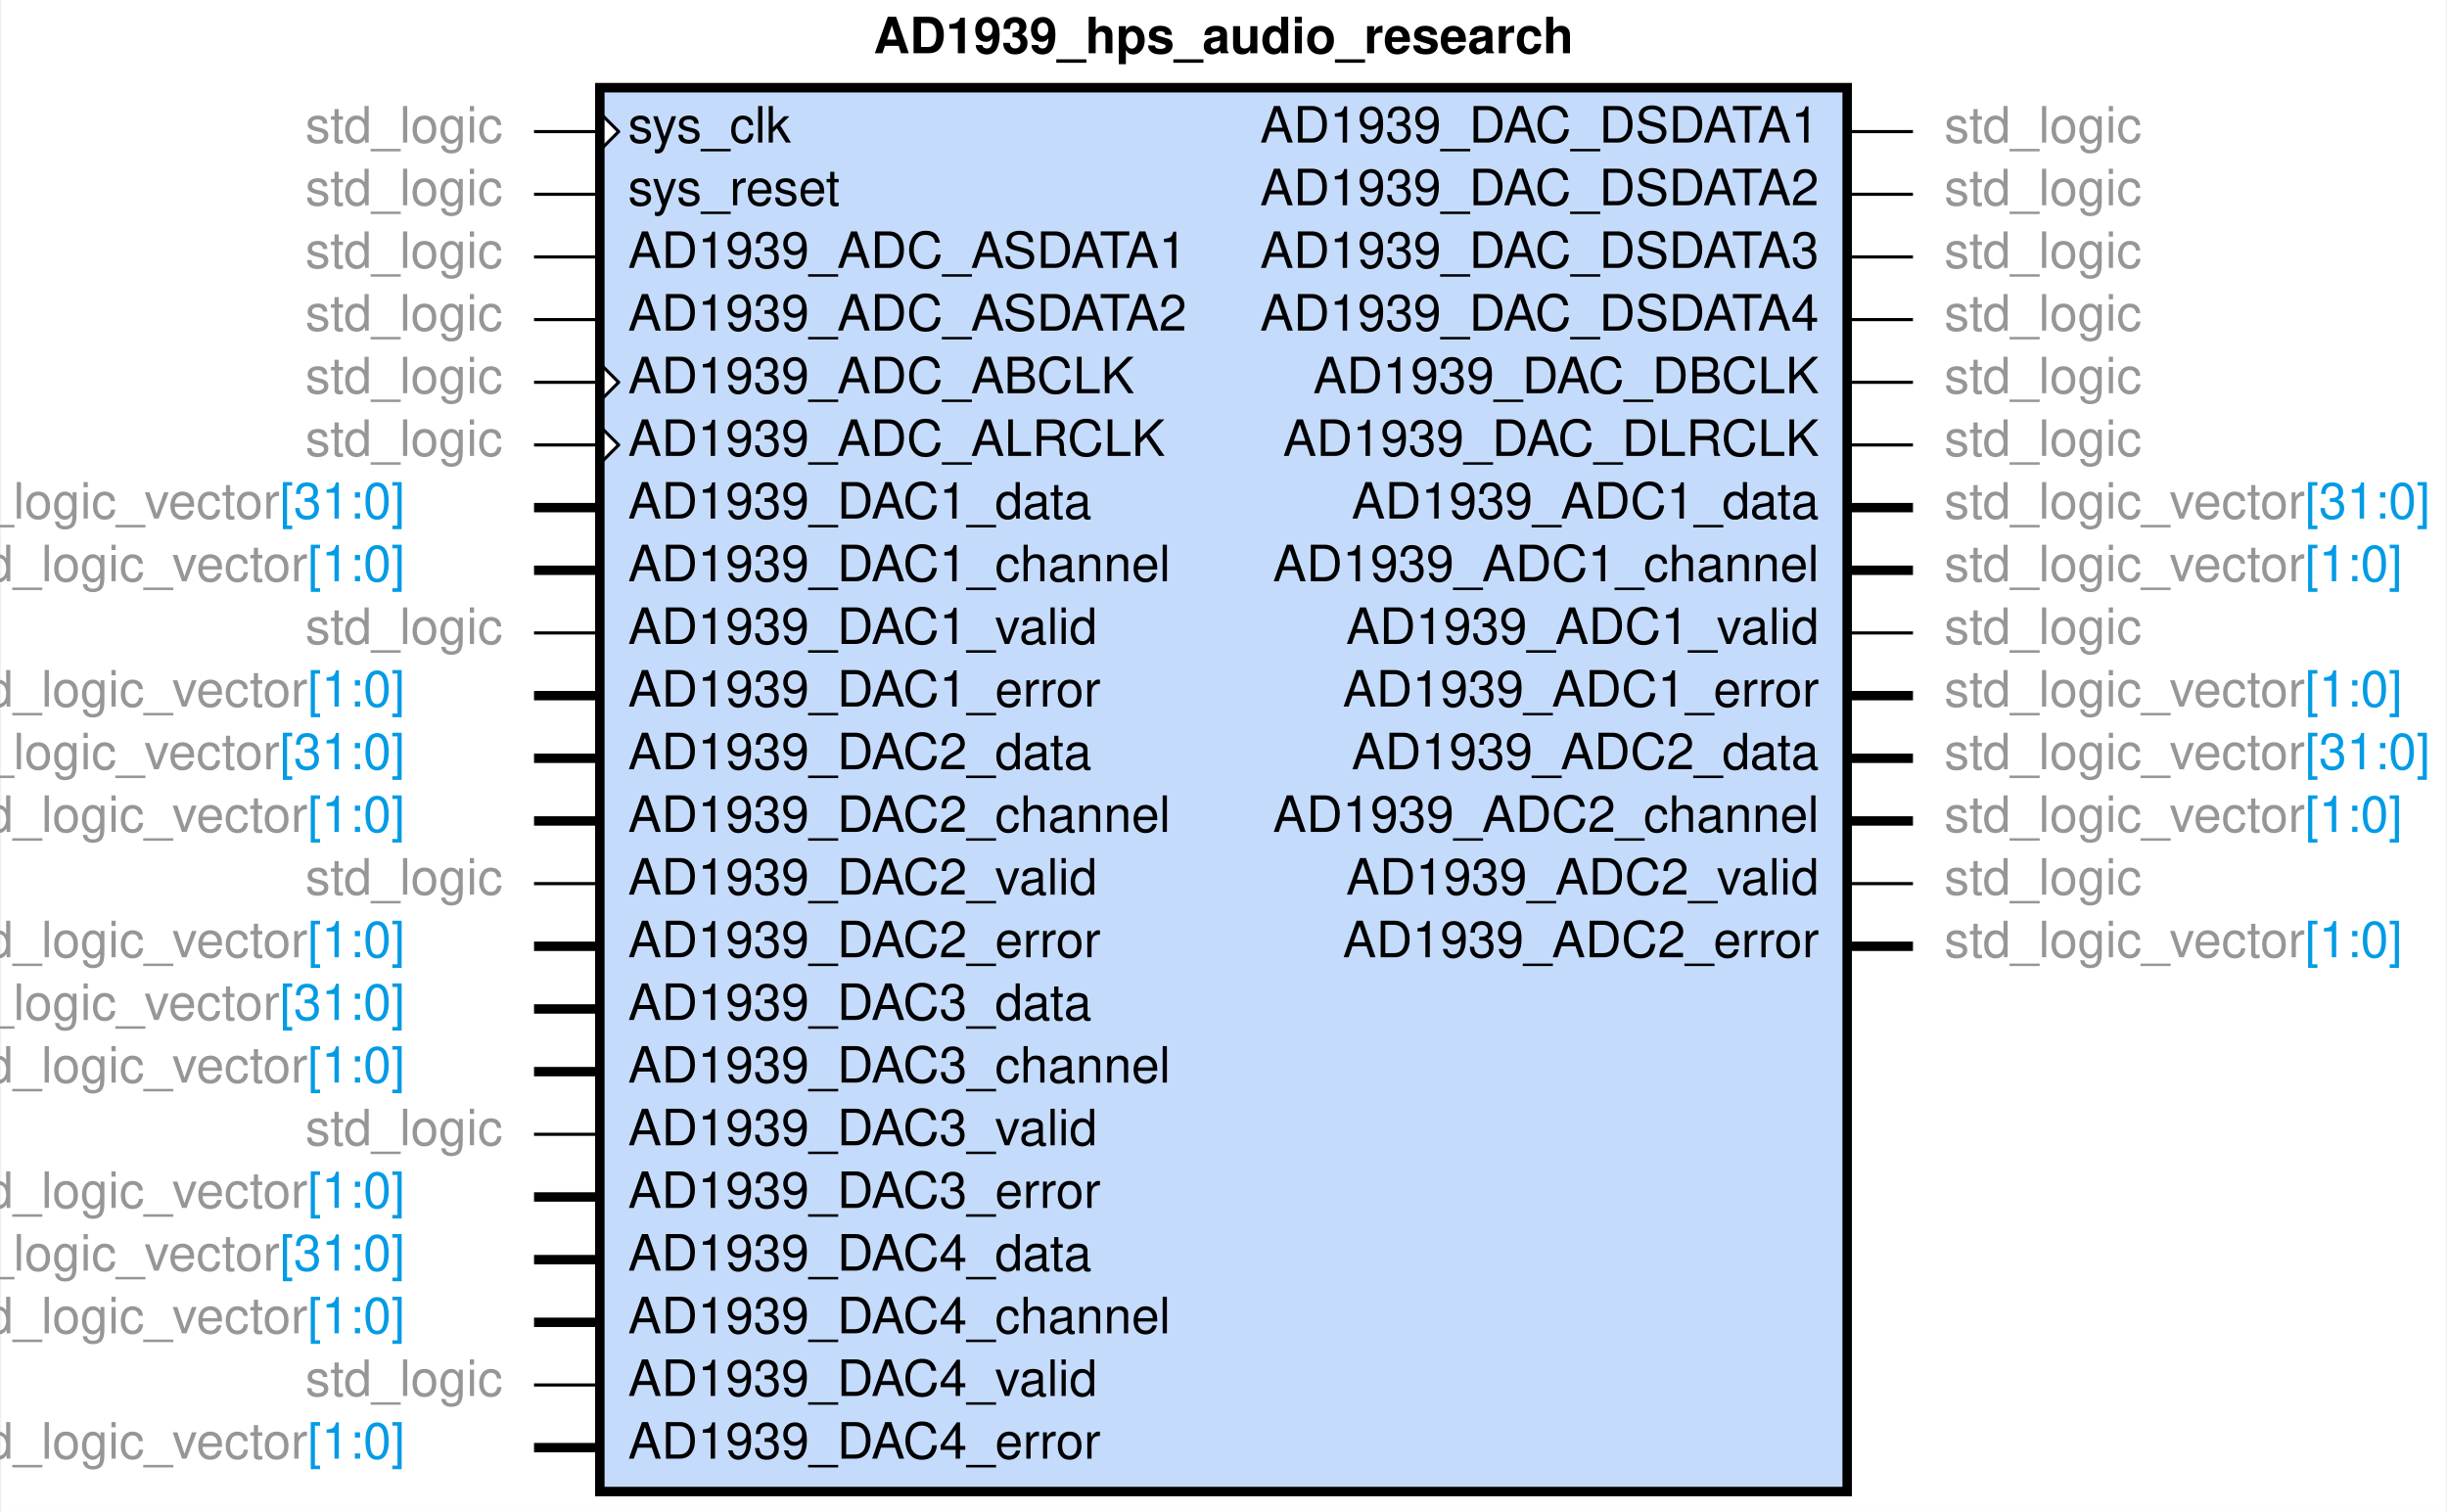
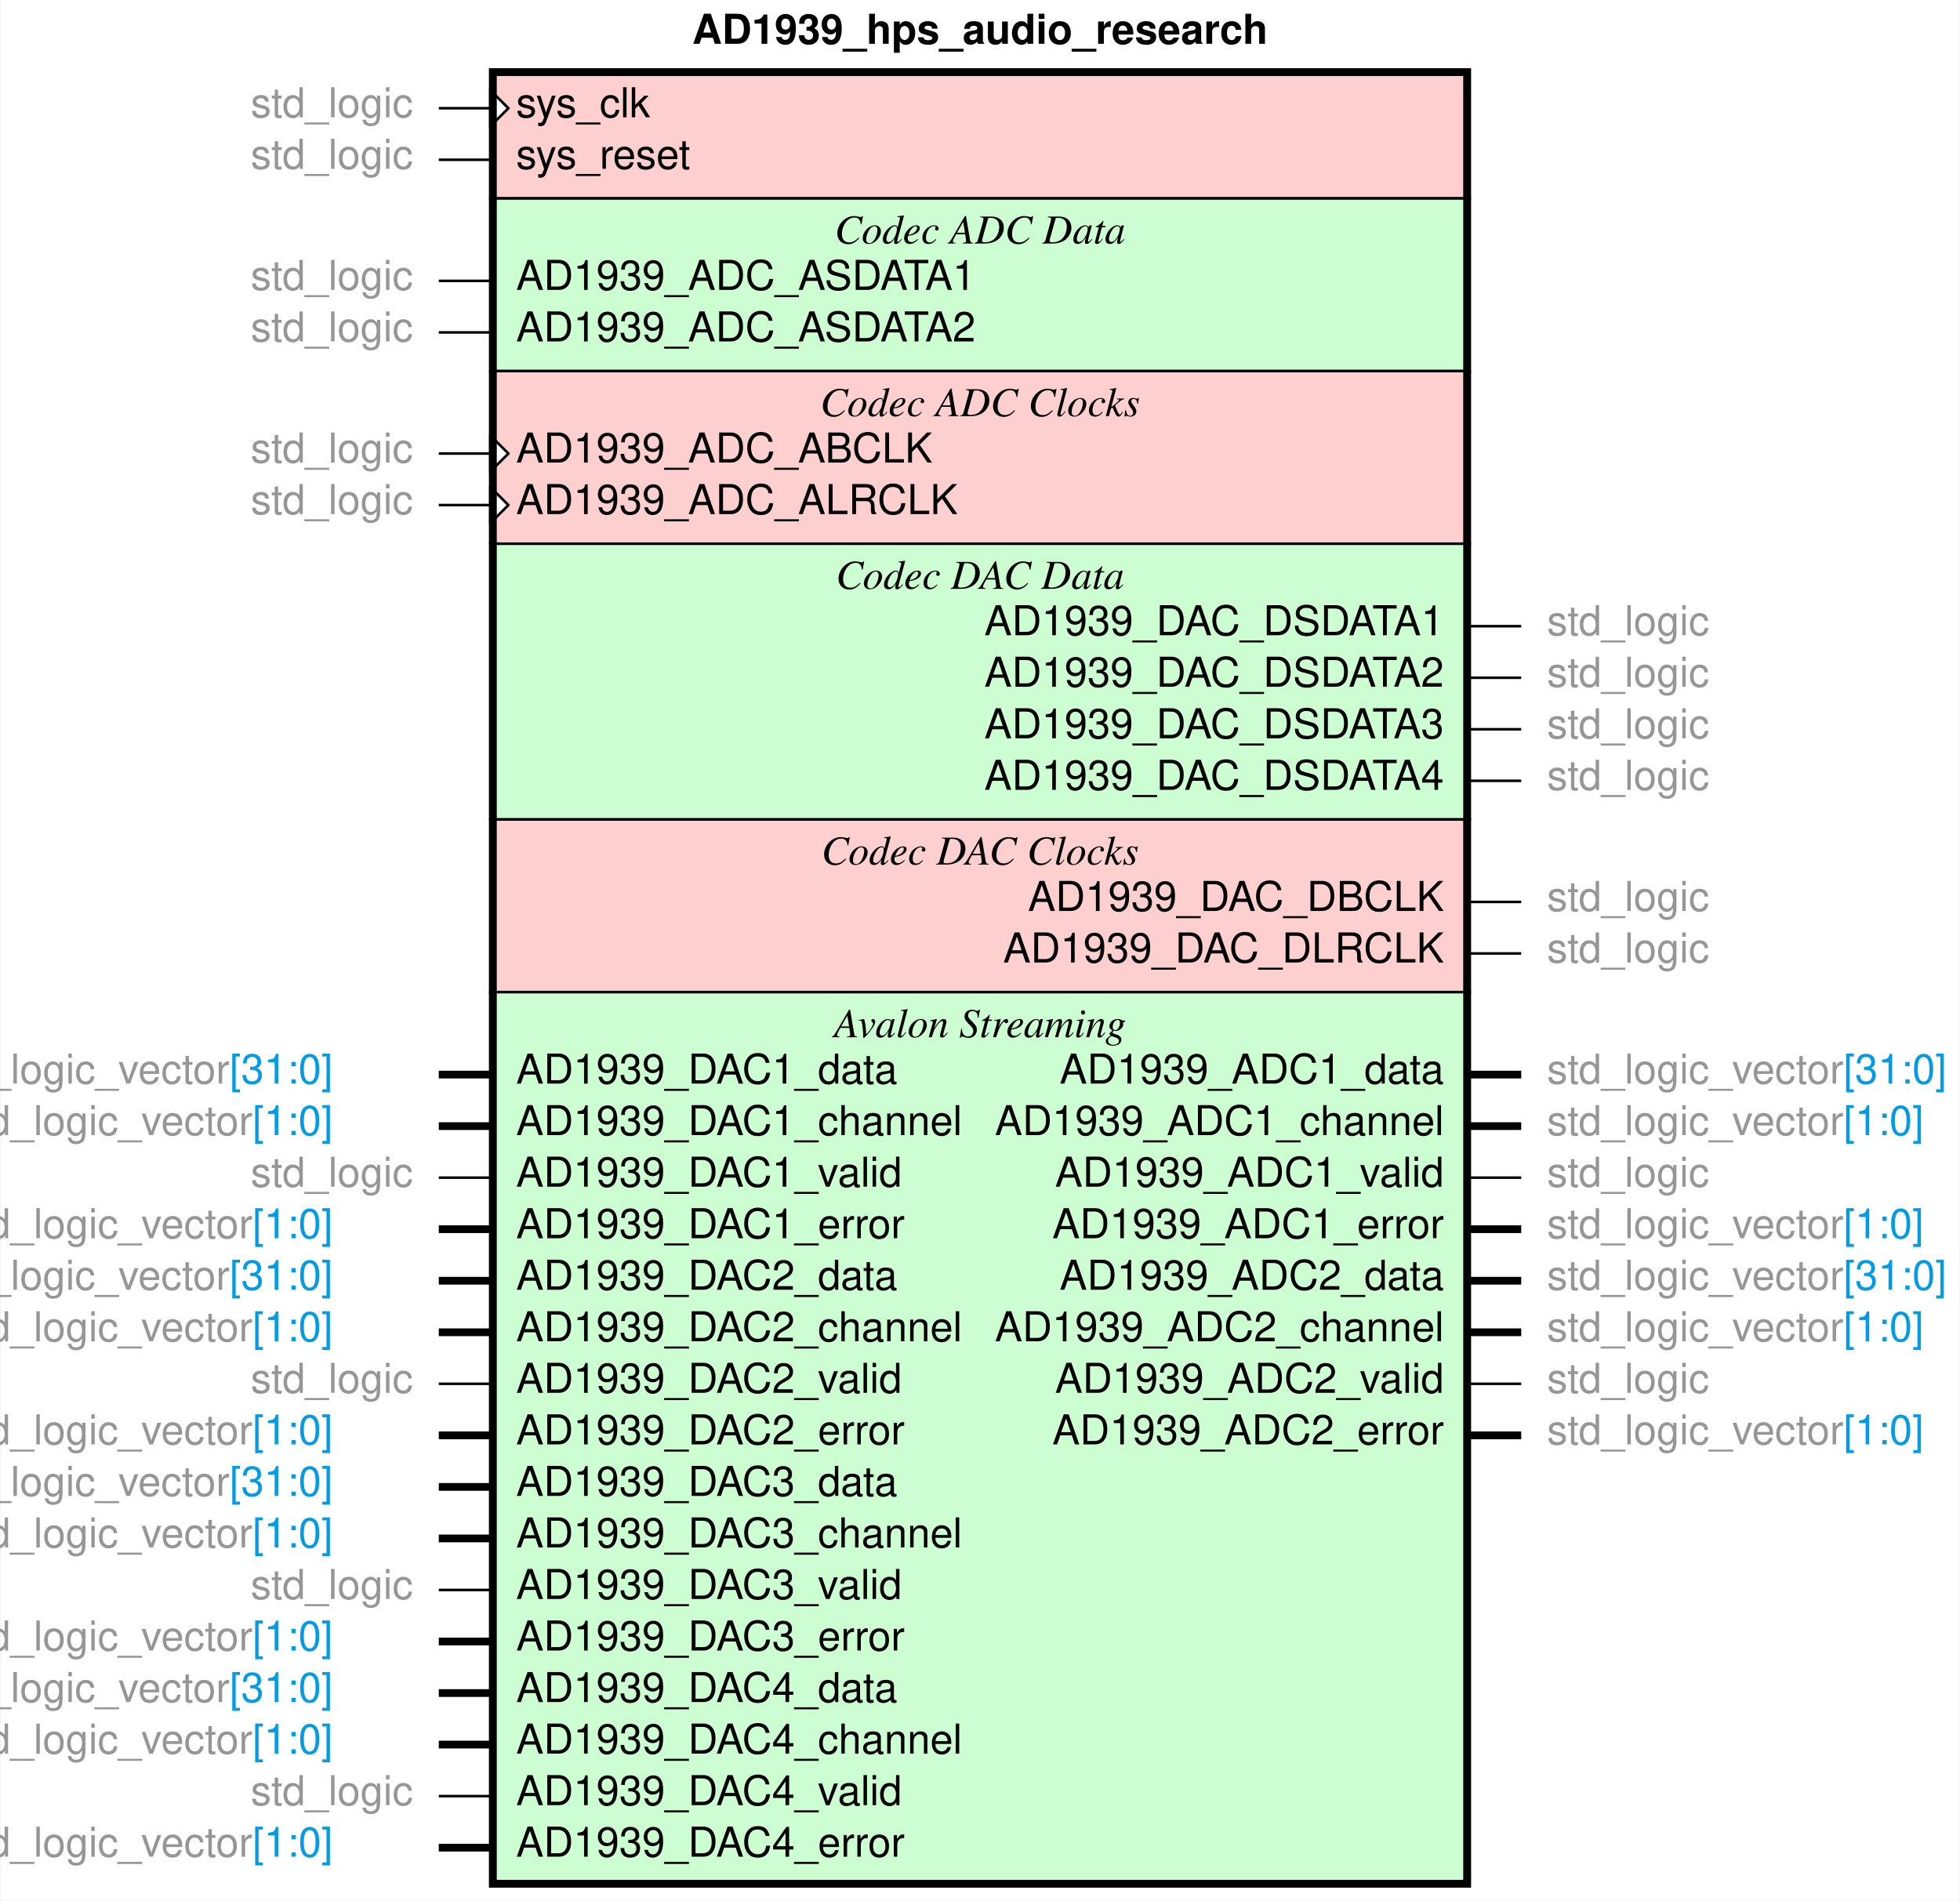
- <svg xmlns="http://www.w3.org/2000/svg" xml:space="preserve" width="780" height="482" viewBox="-190 -42 780.0 482.5" version="1.1">
+ <svg xmlns="http://www.w3.org/2000/svg" xml:space="preserve" width="760" height="737" viewBox="-190 -42 760.0 737.5" version="1.1">
  <style type="text/css">

.fnt1 {fill:#000000;
    font-family:Helvetica; font-size:12pt; font-weight:normal; font-style:normal;}
.fnt2 {fill:#000000;
+     font-family:Times; font-size:12pt; font-weight:normal; font-style:italic;}
+ .fnt3 {fill:#000000;
    font-family:Helvetica; font-size:12pt; font-weight:bold; font-style:normal;}
.label {fill:#000;
  text-anchor:middle;
  font-size:16pt; font-weight:bold; font-family:Sans;}
.link {fill: #0D47A1;}
.link:hover {fill: #0D47A1; text-decoration:underline;}
.link:visited {fill: #4A148C;}

</style>
  <defs>
    <marker id="clock" markerWidth="8.0" markerHeight="15.0" viewBox="0 0 8.0 15.0" refX="0.5" refY="7.5" orient="auto" markerUnits="userSpaceOnUse">
      <g transform="translate(0.5,7.5)">
        <path d="M 0 -7 L 0 7 L 7 0 z" stroke="#000000" fill="#FFFFFF" stroke-width="1" />
      </g>
    </marker>
  </defs>
  <rect x="-190" y="-42" width="100%" height="100%" fill="white" />
  <g transform="translate(0,0)">
-     <rect x="0" y="-15.0" width="400" height="450.0" stroke="#000000" fill="#C5DBFC" stroke-width="1" />
+     <rect x="0" y="-15.0" width="380" height="50.0" stroke="#000000" fill="#FECFCF" stroke-width="1" />
    <g transform="translate(0,0)">
      <line x1="-20" y1="0" x2="0" y2="0" stroke="#000000" fill="none" stroke-width="1" marker-end="url(#clock)" />
      <text class="fnt1" x="10" y="0" text-anchor="normal" dy="3.5">sys_clk</text>
      <text class="fnt1" x="-30" y="0" text-anchor="end" dy="3.5" style="fill:#969696">std_logic</text>
    </g>
    <g transform="translate(0,20)">
      <line x1="-20" y1="0" x2="0" y2="0" stroke="#000000" fill="none" stroke-width="1" />
      <text class="fnt1" x="10" y="0" text-anchor="normal" dy="3.5">sys_reset</text>
      <text class="fnt1" x="-30" y="0" text-anchor="end" dy="3.5" style="fill:#969696">std_logic</text>
    </g>
-     <g transform="translate(0,40)">
+   </g>
+   <g transform="translate(0,50.0)">
+     <rect x="0" y="-15.0" width="380" height="67.0" stroke="#000000" fill="#CCFED2" stroke-width="1" />
+     <text class="fnt2" x="190.0" y="0" text-anchor="middle" dy="2.5">Codec ADC Data</text>
+     <g transform="translate(0,17)">
      <line x1="-20" y1="0" x2="0" y2="0" stroke="#000000" fill="none" stroke-width="1" />
      <text class="fnt1" x="10" y="0" text-anchor="normal" dy="3.5">AD1939_ADC_ASDATA1</text>
      <text class="fnt1" x="-30" y="0" text-anchor="end" dy="3.5" style="fill:#969696">std_logic</text>
    </g>
-     <g transform="translate(0,60)">
+     <g transform="translate(0,37)">
      <line x1="-20" y1="0" x2="0" y2="0" stroke="#000000" fill="none" stroke-width="1" />
      <text class="fnt1" x="10" y="0" text-anchor="normal" dy="3.5">AD1939_ADC_ASDATA2</text>
      <text class="fnt1" x="-30" y="0" text-anchor="end" dy="3.5" style="fill:#969696">std_logic</text>
    </g>
-     <g transform="translate(0,80)">
+   </g>
+   <g transform="translate(0,117.0)">
+     <rect x="0" y="-15.0" width="380" height="67.0" stroke="#000000" fill="#FECFCF" stroke-width="1" />
+     <text class="fnt2" x="190.0" y="0" text-anchor="middle" dy="2.5">Codec ADC Clocks</text>
+     <g transform="translate(0,17)">
      <line x1="-20" y1="0" x2="0" y2="0" stroke="#000000" fill="none" stroke-width="1" marker-end="url(#clock)" />
      <text class="fnt1" x="10" y="0" text-anchor="normal" dy="3.5">AD1939_ADC_ABCLK</text>
      <text class="fnt1" x="-30" y="0" text-anchor="end" dy="3.5" style="fill:#969696">std_logic</text>
    </g>
-     <g transform="translate(0,100)">
+     <g transform="translate(0,37)">
      <line x1="-20" y1="0" x2="0" y2="0" stroke="#000000" fill="none" stroke-width="1" marker-end="url(#clock)" />
      <text class="fnt1" x="10" y="0" text-anchor="normal" dy="3.5">AD1939_ADC_ALRCLK</text>
      <text class="fnt1" x="-30" y="0" text-anchor="end" dy="3.5" style="fill:#969696">std_logic</text>
    </g>
-     <g transform="translate(0,120)">
+   </g>
+   <g transform="translate(0,184.0)">
+     <rect x="0" y="-15.0" width="380" height="107.0" stroke="#000000" fill="#CCFED2" stroke-width="1" />
+     <text class="fnt2" x="190.0" y="0" text-anchor="middle" dy="2.5">Codec DAC Data</text>
+     <g transform="translate(380,17)">
+       <line x1="20" y1="0" x2="0" y2="0" stroke="#000000" fill="none" stroke-width="1" />
+       <text class="fnt1" x="-10" y="0" text-anchor="end" dy="3.5">AD1939_DAC_DSDATA1</text>
+       <text class="fnt1" x="30" y="0" text-anchor="normal" dy="3.5" style="fill:#969696">std_logic</text>
+     </g>
+     <g transform="translate(380,37)">
+       <line x1="20" y1="0" x2="0" y2="0" stroke="#000000" fill="none" stroke-width="1" />
+       <text class="fnt1" x="-10" y="0" text-anchor="end" dy="3.5">AD1939_DAC_DSDATA2</text>
+       <text class="fnt1" x="30" y="0" text-anchor="normal" dy="3.5" style="fill:#969696">std_logic</text>
+     </g>
+     <g transform="translate(380,57)">
+       <line x1="20" y1="0" x2="0" y2="0" stroke="#000000" fill="none" stroke-width="1" />
+       <text class="fnt1" x="-10" y="0" text-anchor="end" dy="3.5">AD1939_DAC_DSDATA3</text>
+       <text class="fnt1" x="30" y="0" text-anchor="normal" dy="3.5" style="fill:#969696">std_logic</text>
+     </g>
+     <g transform="translate(380,77)">
+       <line x1="20" y1="0" x2="0" y2="0" stroke="#000000" fill="none" stroke-width="1" />
+       <text class="fnt1" x="-10" y="0" text-anchor="end" dy="3.5">AD1939_DAC_DSDATA4</text>
+       <text class="fnt1" x="30" y="0" text-anchor="normal" dy="3.5" style="fill:#969696">std_logic</text>
+     </g>
+   </g>
+   <g transform="translate(0,291.0)">
+     <rect x="0" y="-15.0" width="380" height="67.0" stroke="#000000" fill="#FECFCF" stroke-width="1" />
+     <text class="fnt2" x="190.0" y="0" text-anchor="middle" dy="2.5">Codec DAC Clocks</text>
+     <g transform="translate(380,17)">
+       <line x1="20" y1="0" x2="0" y2="0" stroke="#000000" fill="none" stroke-width="1" />
+       <text class="fnt1" x="-10" y="0" text-anchor="end" dy="3.5">AD1939_DAC_DBCLK</text>
+       <text class="fnt1" x="30" y="0" text-anchor="normal" dy="3.5" style="fill:#969696">std_logic</text>
+     </g>
+     <g transform="translate(380,37)">
+       <line x1="20" y1="0" x2="0" y2="0" stroke="#000000" fill="none" stroke-width="1" />
+       <text class="fnt1" x="-10" y="0" text-anchor="end" dy="3.5">AD1939_DAC_DLRCLK</text>
+       <text class="fnt1" x="30" y="0" text-anchor="normal" dy="3.5" style="fill:#969696">std_logic</text>
+     </g>
+   </g>
+   <g transform="translate(0,358.0)">
+     <rect x="0" y="-15.0" width="380" height="347.0" stroke="#000000" fill="#CCFED2" stroke-width="1" />
+     <text class="fnt2" x="190.0" y="0" text-anchor="middle" dy="2.5">Avalon Streaming</text>
+     <g transform="translate(0,17)">
      <line x1="-20" y1="0" x2="0" y2="0" stroke="#000000" fill="none" stroke-width="3" />
      <text class="fnt1" x="10" y="0" text-anchor="normal" dy="3.5">AD1939_DAC1_data</text>
      <text class="fnt1" x="-30" y="0" text-anchor="end" dy="3.5" style="fill:#969696">std_logic_vector<tspan fill="#039BE5">[31:0]</tspan>
      </text>
    </g>
-     <g transform="translate(0,140)">
+     <g transform="translate(0,37)">
      <line x1="-20" y1="0" x2="0" y2="0" stroke="#000000" fill="none" stroke-width="3" />
      <text class="fnt1" x="10" y="0" text-anchor="normal" dy="3.5">AD1939_DAC1_channel</text>
      <text class="fnt1" x="-30" y="0" text-anchor="end" dy="3.5" style="fill:#969696">std_logic_vector<tspan fill="#039BE5">[1:0]</tspan>
      </text>
    </g>
-     <g transform="translate(0,160)">
+     <g transform="translate(0,57)">
      <line x1="-20" y1="0" x2="0" y2="0" stroke="#000000" fill="none" stroke-width="1" />
      <text class="fnt1" x="10" y="0" text-anchor="normal" dy="3.5">AD1939_DAC1_valid</text>
      <text class="fnt1" x="-30" y="0" text-anchor="end" dy="3.5" style="fill:#969696">std_logic</text>
    </g>
-     <g transform="translate(0,180)">
+     <g transform="translate(0,77)">
      <line x1="-20" y1="0" x2="0" y2="0" stroke="#000000" fill="none" stroke-width="3" />
      <text class="fnt1" x="10" y="0" text-anchor="normal" dy="3.5">AD1939_DAC1_error</text>
      <text class="fnt1" x="-30" y="0" text-anchor="end" dy="3.5" style="fill:#969696">std_logic_vector<tspan fill="#039BE5">[1:0]</tspan>
      </text>
    </g>
-     <g transform="translate(0,200)">
+     <g transform="translate(0,97)">
      <line x1="-20" y1="0" x2="0" y2="0" stroke="#000000" fill="none" stroke-width="3" />
      <text class="fnt1" x="10" y="0" text-anchor="normal" dy="3.5">AD1939_DAC2_data</text>
      <text class="fnt1" x="-30" y="0" text-anchor="end" dy="3.5" style="fill:#969696">std_logic_vector<tspan fill="#039BE5">[31:0]</tspan>
      </text>
    </g>
-     <g transform="translate(0,220)">
+     <g transform="translate(0,117)">
      <line x1="-20" y1="0" x2="0" y2="0" stroke="#000000" fill="none" stroke-width="3" />
      <text class="fnt1" x="10" y="0" text-anchor="normal" dy="3.5">AD1939_DAC2_channel</text>
      <text class="fnt1" x="-30" y="0" text-anchor="end" dy="3.5" style="fill:#969696">std_logic_vector<tspan fill="#039BE5">[1:0]</tspan>
      </text>
    </g>
-     <g transform="translate(0,240)">
+     <g transform="translate(0,137)">
      <line x1="-20" y1="0" x2="0" y2="0" stroke="#000000" fill="none" stroke-width="1" />
      <text class="fnt1" x="10" y="0" text-anchor="normal" dy="3.5">AD1939_DAC2_valid</text>
      <text class="fnt1" x="-30" y="0" text-anchor="end" dy="3.5" style="fill:#969696">std_logic</text>
    </g>
-     <g transform="translate(0,260)">
+     <g transform="translate(0,157)">
      <line x1="-20" y1="0" x2="0" y2="0" stroke="#000000" fill="none" stroke-width="3" />
      <text class="fnt1" x="10" y="0" text-anchor="normal" dy="3.5">AD1939_DAC2_error</text>
      <text class="fnt1" x="-30" y="0" text-anchor="end" dy="3.5" style="fill:#969696">std_logic_vector<tspan fill="#039BE5">[1:0]</tspan>
      </text>
    </g>
-     <g transform="translate(0,280)">
+     <g transform="translate(0,177)">
      <line x1="-20" y1="0" x2="0" y2="0" stroke="#000000" fill="none" stroke-width="3" />
      <text class="fnt1" x="10" y="0" text-anchor="normal" dy="3.5">AD1939_DAC3_data</text>
      <text class="fnt1" x="-30" y="0" text-anchor="end" dy="3.5" style="fill:#969696">std_logic_vector<tspan fill="#039BE5">[31:0]</tspan>
      </text>
    </g>
-     <g transform="translate(0,300)">
+     <g transform="translate(0,197)">
      <line x1="-20" y1="0" x2="0" y2="0" stroke="#000000" fill="none" stroke-width="3" />
      <text class="fnt1" x="10" y="0" text-anchor="normal" dy="3.5">AD1939_DAC3_channel</text>
      <text class="fnt1" x="-30" y="0" text-anchor="end" dy="3.5" style="fill:#969696">std_logic_vector<tspan fill="#039BE5">[1:0]</tspan>
      </text>
    </g>
-     <g transform="translate(0,320)">
+     <g transform="translate(0,217)">
      <line x1="-20" y1="0" x2="0" y2="0" stroke="#000000" fill="none" stroke-width="1" />
      <text class="fnt1" x="10" y="0" text-anchor="normal" dy="3.5">AD1939_DAC3_valid</text>
      <text class="fnt1" x="-30" y="0" text-anchor="end" dy="3.5" style="fill:#969696">std_logic</text>
    </g>
-     <g transform="translate(0,340)">
+     <g transform="translate(0,237)">
      <line x1="-20" y1="0" x2="0" y2="0" stroke="#000000" fill="none" stroke-width="3" />
      <text class="fnt1" x="10" y="0" text-anchor="normal" dy="3.5">AD1939_DAC3_error</text>
      <text class="fnt1" x="-30" y="0" text-anchor="end" dy="3.5" style="fill:#969696">std_logic_vector<tspan fill="#039BE5">[1:0]</tspan>
      </text>
    </g>
-     <g transform="translate(0,360)">
+     <g transform="translate(0,257)">
      <line x1="-20" y1="0" x2="0" y2="0" stroke="#000000" fill="none" stroke-width="3" />
      <text class="fnt1" x="10" y="0" text-anchor="normal" dy="3.5">AD1939_DAC4_data</text>
      <text class="fnt1" x="-30" y="0" text-anchor="end" dy="3.5" style="fill:#969696">std_logic_vector<tspan fill="#039BE5">[31:0]</tspan>
      </text>
    </g>
-     <g transform="translate(0,380)">
+     <g transform="translate(0,277)">
      <line x1="-20" y1="0" x2="0" y2="0" stroke="#000000" fill="none" stroke-width="3" />
      <text class="fnt1" x="10" y="0" text-anchor="normal" dy="3.5">AD1939_DAC4_channel</text>
      <text class="fnt1" x="-30" y="0" text-anchor="end" dy="3.5" style="fill:#969696">std_logic_vector<tspan fill="#039BE5">[1:0]</tspan>
      </text>
    </g>
-     <g transform="translate(0,400)">
+     <g transform="translate(0,297)">
      <line x1="-20" y1="0" x2="0" y2="0" stroke="#000000" fill="none" stroke-width="1" />
      <text class="fnt1" x="10" y="0" text-anchor="normal" dy="3.5">AD1939_DAC4_valid</text>
      <text class="fnt1" x="-30" y="0" text-anchor="end" dy="3.5" style="fill:#969696">std_logic</text>
    </g>
-     <g transform="translate(0,420)">
+     <g transform="translate(0,317)">
      <line x1="-20" y1="0" x2="0" y2="0" stroke="#000000" fill="none" stroke-width="3" />
      <text class="fnt1" x="10" y="0" text-anchor="normal" dy="3.5">AD1939_DAC4_error</text>
      <text class="fnt1" x="-30" y="0" text-anchor="end" dy="3.5" style="fill:#969696">std_logic_vector<tspan fill="#039BE5">[1:0]</tspan>
      </text>
    </g>
-     <g transform="translate(400,0)">
-       <line x1="20" y1="0" x2="0" y2="0" stroke="#000000" fill="none" stroke-width="1" />
-       <text class="fnt1" x="-10" y="0" text-anchor="end" dy="3.5">AD1939_DAC_DSDATA1</text>
-       <text class="fnt1" x="30" y="0" text-anchor="normal" dy="3.5" style="fill:#969696">std_logic</text>
-     </g>
-     <g transform="translate(400,20)">
-       <line x1="20" y1="0" x2="0" y2="0" stroke="#000000" fill="none" stroke-width="1" />
-       <text class="fnt1" x="-10" y="0" text-anchor="end" dy="3.5">AD1939_DAC_DSDATA2</text>
-       <text class="fnt1" x="30" y="0" text-anchor="normal" dy="3.5" style="fill:#969696">std_logic</text>
-     </g>
-     <g transform="translate(400,40)">
-       <line x1="20" y1="0" x2="0" y2="0" stroke="#000000" fill="none" stroke-width="1" />
-       <text class="fnt1" x="-10" y="0" text-anchor="end" dy="3.5">AD1939_DAC_DSDATA3</text>
-       <text class="fnt1" x="30" y="0" text-anchor="normal" dy="3.5" style="fill:#969696">std_logic</text>
-     </g>
-     <g transform="translate(400,60)">
-       <line x1="20" y1="0" x2="0" y2="0" stroke="#000000" fill="none" stroke-width="1" />
-       <text class="fnt1" x="-10" y="0" text-anchor="end" dy="3.5">AD1939_DAC_DSDATA4</text>
-       <text class="fnt1" x="30" y="0" text-anchor="normal" dy="3.5" style="fill:#969696">std_logic</text>
-     </g>
-     <g transform="translate(400,80)">
-       <line x1="20" y1="0" x2="0" y2="0" stroke="#000000" fill="none" stroke-width="1" />
-       <text class="fnt1" x="-10" y="0" text-anchor="end" dy="3.5">AD1939_DAC_DBCLK</text>
-       <text class="fnt1" x="30" y="0" text-anchor="normal" dy="3.5" style="fill:#969696">std_logic</text>
-     </g>
-     <g transform="translate(400,100)">
-       <line x1="20" y1="0" x2="0" y2="0" stroke="#000000" fill="none" stroke-width="1" />
-       <text class="fnt1" x="-10" y="0" text-anchor="end" dy="3.5">AD1939_DAC_DLRCLK</text>
-       <text class="fnt1" x="30" y="0" text-anchor="normal" dy="3.5" style="fill:#969696">std_logic</text>
-     </g>
-     <g transform="translate(400,120)">
+     <g transform="translate(380,17)">
      <line x1="20" y1="0" x2="0" y2="0" stroke="#000000" fill="none" stroke-width="3" />
      <text class="fnt1" x="-10" y="0" text-anchor="end" dy="3.5">AD1939_ADC1_data</text>
      <text class="fnt1" x="30" y="0" text-anchor="normal" dy="3.5" style="fill:#969696">std_logic_vector<tspan fill="#039BE5">[31:0]</tspan>
      </text>
    </g>
-     <g transform="translate(400,140)">
+     <g transform="translate(380,37)">
      <line x1="20" y1="0" x2="0" y2="0" stroke="#000000" fill="none" stroke-width="3" />
      <text class="fnt1" x="-10" y="0" text-anchor="end" dy="3.5">AD1939_ADC1_channel</text>
      <text class="fnt1" x="30" y="0" text-anchor="normal" dy="3.5" style="fill:#969696">std_logic_vector<tspan fill="#039BE5">[1:0]</tspan>
      </text>
    </g>
-     <g transform="translate(400,160)">
+     <g transform="translate(380,57)">
      <line x1="20" y1="0" x2="0" y2="0" stroke="#000000" fill="none" stroke-width="1" />
      <text class="fnt1" x="-10" y="0" text-anchor="end" dy="3.5">AD1939_ADC1_valid</text>
      <text class="fnt1" x="30" y="0" text-anchor="normal" dy="3.5" style="fill:#969696">std_logic</text>
    </g>
-     <g transform="translate(400,180)">
+     <g transform="translate(380,77)">
      <line x1="20" y1="0" x2="0" y2="0" stroke="#000000" fill="none" stroke-width="3" />
      <text class="fnt1" x="-10" y="0" text-anchor="end" dy="3.5">AD1939_ADC1_error</text>
      <text class="fnt1" x="30" y="0" text-anchor="normal" dy="3.5" style="fill:#969696">std_logic_vector<tspan fill="#039BE5">[1:0]</tspan>
      </text>
    </g>
-     <g transform="translate(400,200)">
+     <g transform="translate(380,97)">
      <line x1="20" y1="0" x2="0" y2="0" stroke="#000000" fill="none" stroke-width="3" />
      <text class="fnt1" x="-10" y="0" text-anchor="end" dy="3.5">AD1939_ADC2_data</text>
      <text class="fnt1" x="30" y="0" text-anchor="normal" dy="3.5" style="fill:#969696">std_logic_vector<tspan fill="#039BE5">[31:0]</tspan>
      </text>
    </g>
-     <g transform="translate(400,220)">
+     <g transform="translate(380,117)">
      <line x1="20" y1="0" x2="0" y2="0" stroke="#000000" fill="none" stroke-width="3" />
      <text class="fnt1" x="-10" y="0" text-anchor="end" dy="3.5">AD1939_ADC2_channel</text>
      <text class="fnt1" x="30" y="0" text-anchor="normal" dy="3.5" style="fill:#969696">std_logic_vector<tspan fill="#039BE5">[1:0]</tspan>
      </text>
    </g>
-     <g transform="translate(400,240)">
+     <g transform="translate(380,137)">
      <line x1="20" y1="0" x2="0" y2="0" stroke="#000000" fill="none" stroke-width="1" />
      <text class="fnt1" x="-10" y="0" text-anchor="end" dy="3.5">AD1939_ADC2_valid</text>
      <text class="fnt1" x="30" y="0" text-anchor="normal" dy="3.5" style="fill:#969696">std_logic</text>
    </g>
-     <g transform="translate(400,260)">
+     <g transform="translate(380,157)">
      <line x1="20" y1="0" x2="0" y2="0" stroke="#000000" fill="none" stroke-width="3" />
      <text class="fnt1" x="-10" y="0" text-anchor="end" dy="3.5">AD1939_ADC2_error</text>
      <text class="fnt1" x="30" y="0" text-anchor="normal" dy="3.5" style="fill:#969696">std_logic_vector<tspan fill="#039BE5">[1:0]</tspan>
      </text>
    </g>
  </g>
-   <rect x="1.0" y="-14.0" width="398.0" height="448.0" stroke="#000000" fill="none" stroke-width="3" />
-   <text class="fnt2" x="200.0" y="-24.0" text-anchor="middle" dy="-1.0">AD1939_hps_audio_research</text>
+   <rect x="1.0" y="-14.0" width="378.0" height="703.0" stroke="#000000" fill="none" stroke-width="3" />
+   <text class="fnt3" x="190.0" y="-24.0" text-anchor="middle" dy="-1.0">AD1939_hps_audio_research</text>
</svg>
